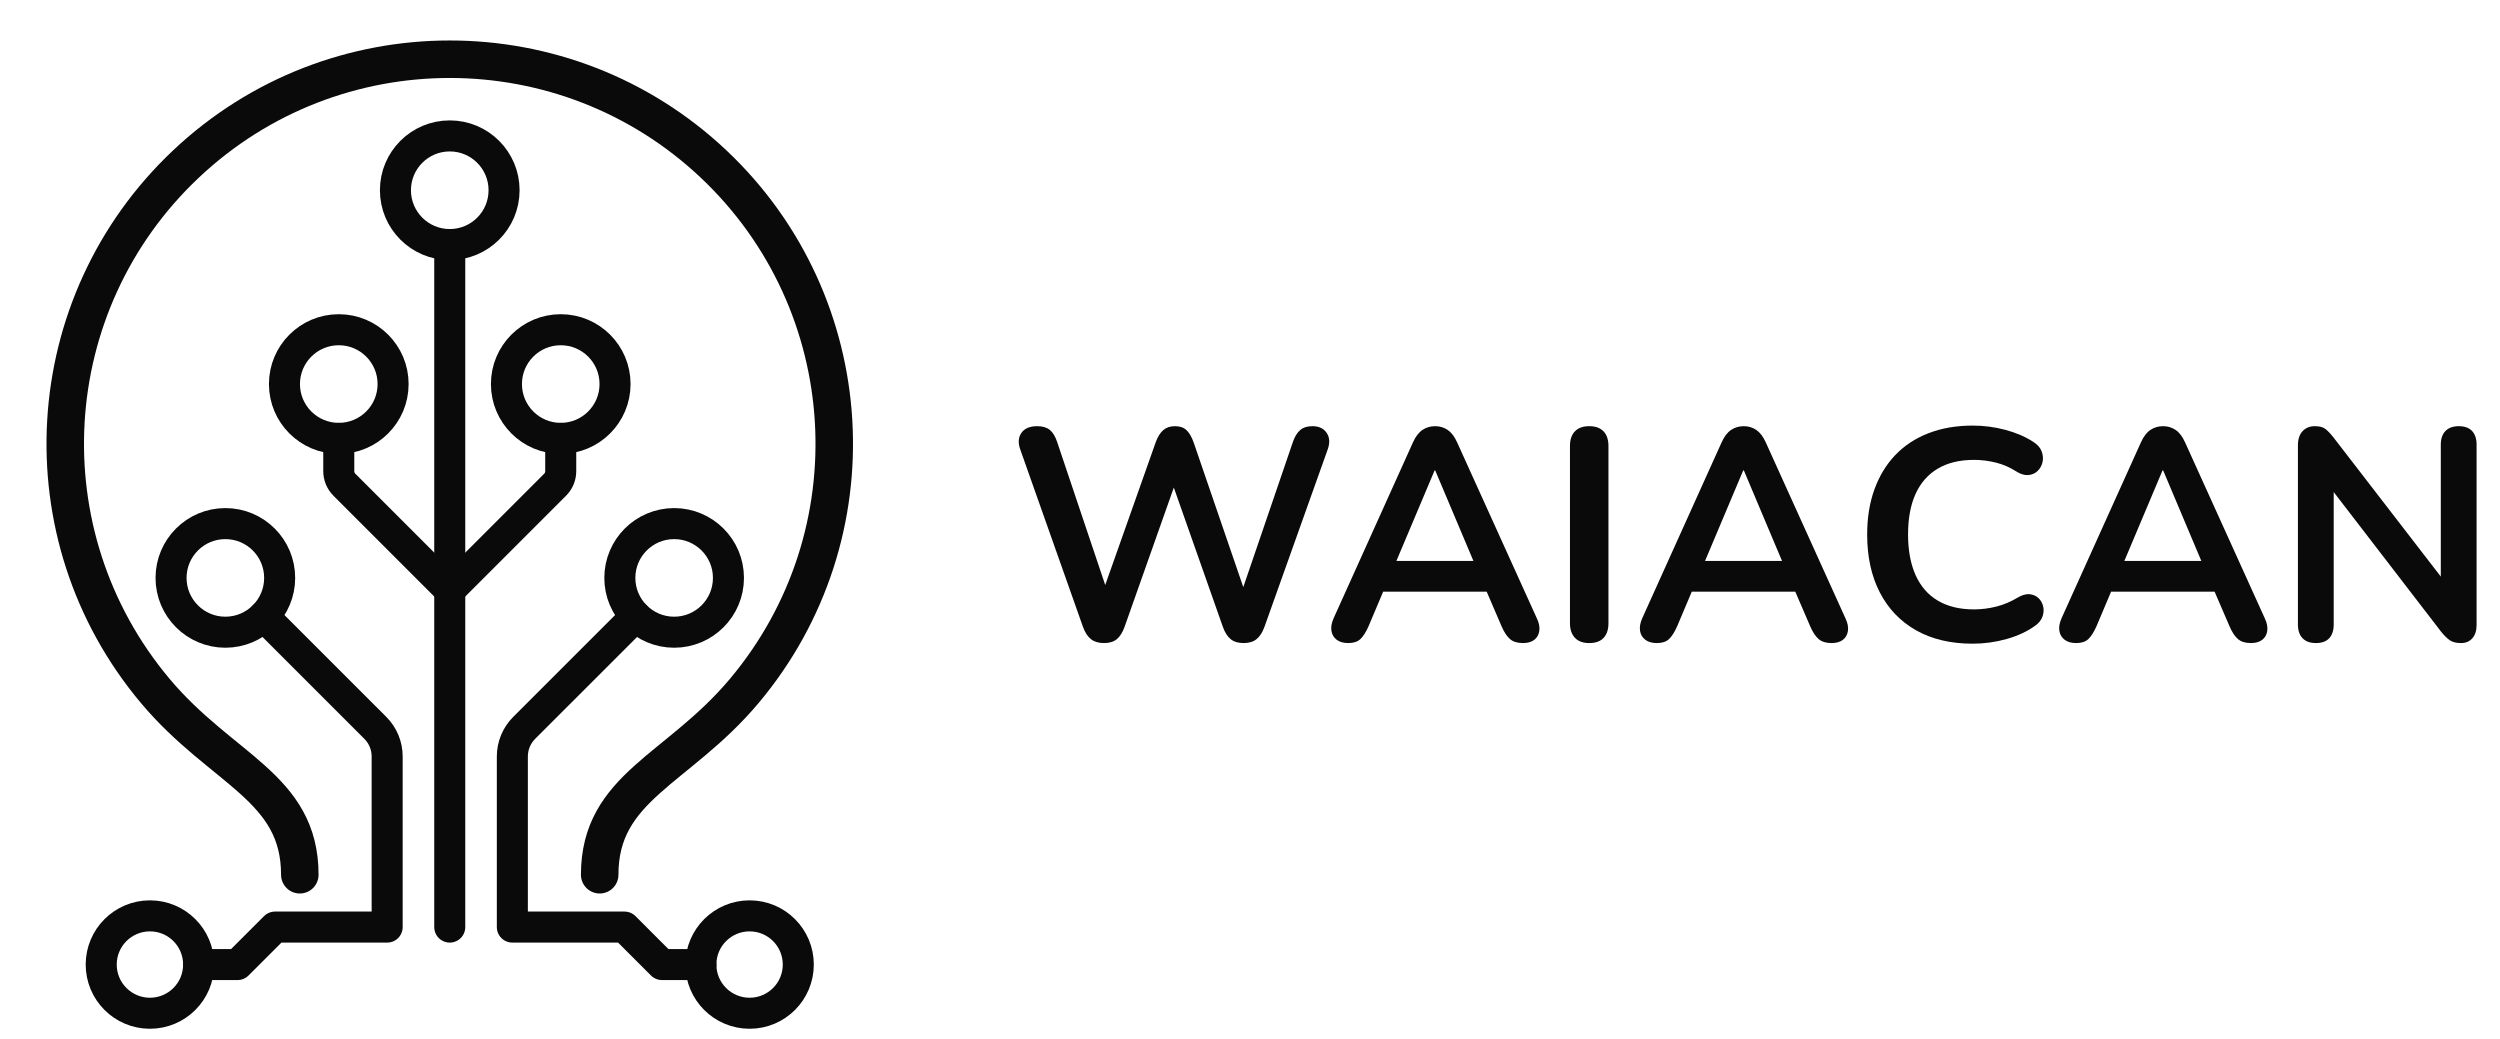
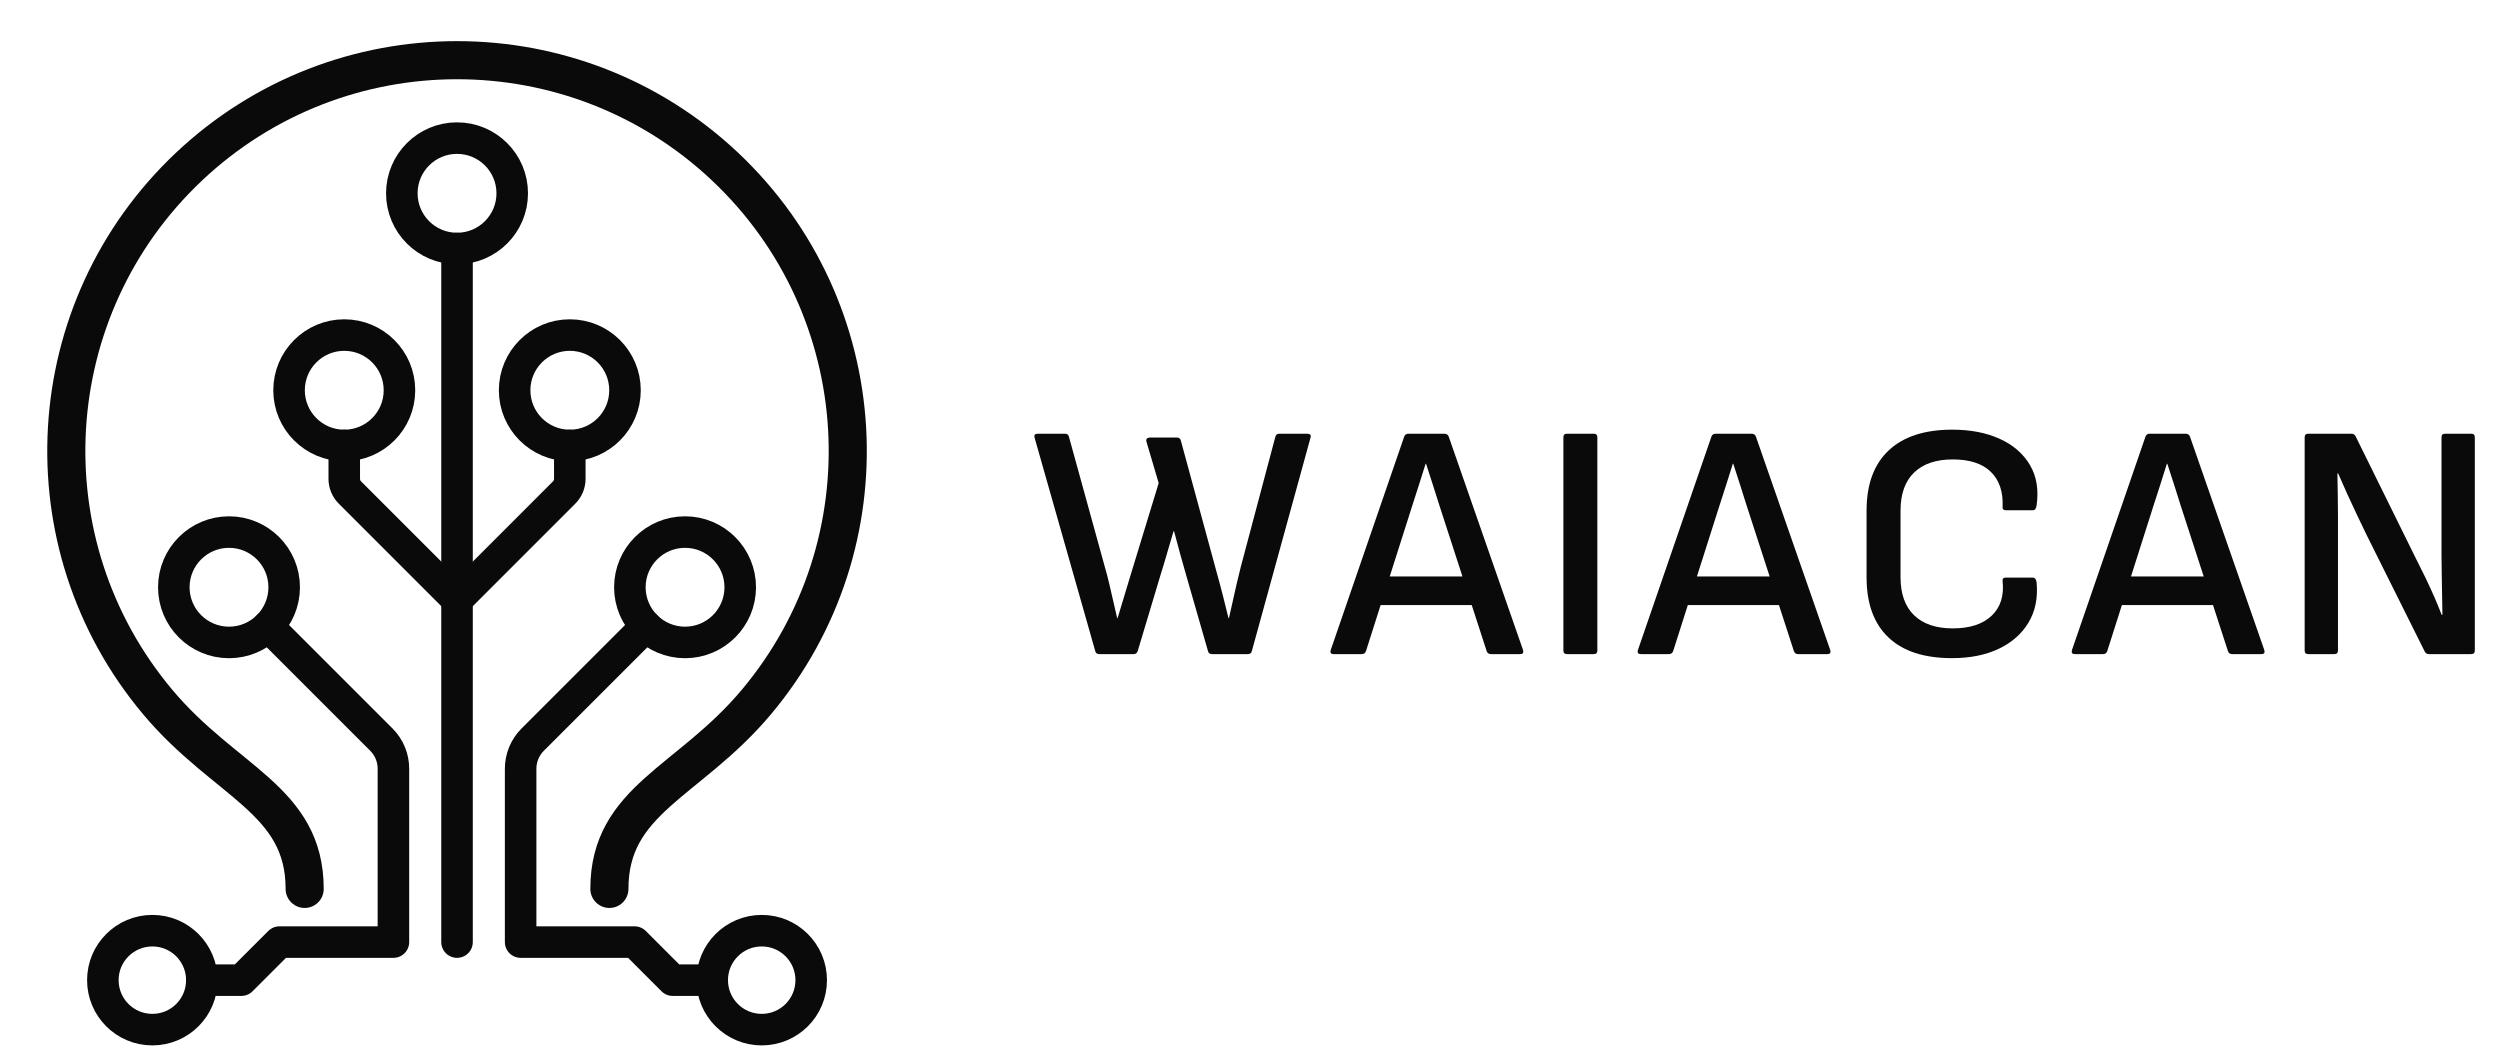
- <svg xmlns="http://www.w3.org/2000/svg" viewBox="30 30 804 334" width="804" height="334">
+ <svg xmlns="http://www.w3.org/2000/svg" viewBox="30 30 791.2 334" width="791.2" height="334">
  <path d="M 126.42 311.32 C 126.42 283.05 101.29 277.67 79.92 252.19 C 37.81 202.01 42.14 127.71 89.79 82.76 C 137.43 37.81 211.86 37.81 259.50 82.76 C 307.14 127.71 311.47 202.01 269.37 252.19 C 247.99 277.67 222.86 283.05 222.86 311.32" fill="none" stroke="#0A0A0A" stroke-width="12.06" stroke-linecap="round" stroke-linejoin="round" />
  <path d="M 174.64 328.15 L 174.64 108.65" fill="none" stroke="#0A0A0A" stroke-width="9.98" stroke-linecap="round" stroke-linejoin="round" />
  <path d="M 93.88 340.20 L 106.39 340.20 L 118.45 328.15 L 154.51 328.15 L 154.51 273.27 C 154.51 269.83 153.15 266.53 150.71 264.09 L 114.83 228.21" fill="none" stroke="#0A0A0A" stroke-width="9.98" stroke-linecap="round" stroke-linejoin="round" />
  <path d="M 255.40 340.20 L 242.89 340.20 L 230.84 328.15 L 194.77 328.15 L 194.77 273.27 C 194.77 269.83 196.14 266.53 198.57 264.09 L 234.46 228.21" fill="none" stroke="#0A0A0A" stroke-width="9.98" stroke-linecap="round" stroke-linejoin="round" />
  <path d="M 138.95 170.98 L 138.95 181.53 C 138.95 183.16 139.60 184.73 140.75 185.88 L 174.64 219.77 L 208.53 185.88 C 209.69 184.73 210.33 183.16 210.33 181.53 L 210.33 170.98" fill="none" stroke="#0A0A0A" stroke-width="9.98" stroke-linecap="round" stroke-linejoin="round" />
  <path d="M 192.11 91.18 C 192.11 81.53 184.29 73.71 174.64 73.71 C 164.99 73.71 157.17 81.53 157.17 91.18 C 157.17 100.83 164.99 108.65 174.64 108.65 C 184.29 108.65 192.11 100.83 192.11 91.18 Z" fill="none" stroke="#0A0A0A" stroke-width="9.98" stroke-linecap="round" stroke-linejoin="round" />
  <path d="M 156.42 153.51 C 156.42 143.86 148.60 136.04 138.95 136.04 C 129.30 136.04 121.48 143.86 121.48 153.51 C 121.48 163.16 129.30 170.98 138.95 170.98 C 148.60 170.98 156.42 163.16 156.42 153.51 Z" fill="none" stroke="#0A0A0A" stroke-width="9.98" stroke-linecap="round" stroke-linejoin="round" />
  <path d="M 227.80 153.51 C 227.80 143.86 219.98 136.04 210.33 136.04 C 200.69 136.04 192.87 143.86 192.87 153.51 C 192.87 163.16 200.69 170.98 210.33 170.98 C 219.98 170.98 227.80 163.16 227.80 153.51 Z" fill="none" stroke="#0A0A0A" stroke-width="9.98" stroke-linecap="round" stroke-linejoin="round" />
  <path d="M 119.94 215.86 C 119.94 206.21 112.12 198.39 102.48 198.39 C 92.83 198.39 85.01 206.21 85.01 215.86 C 85.01 225.50 92.83 233.32 102.48 233.32 C 112.12 233.32 119.94 225.50 119.94 215.86 Z" fill="none" stroke="#0A0A0A" stroke-width="9.98" stroke-linecap="round" stroke-linejoin="round" />
  <path d="M 264.27 215.86 C 264.27 206.21 256.45 198.39 246.81 198.39 C 237.16 198.39 229.34 206.21 229.34 215.86 C 229.34 225.50 237.16 233.32 246.81 233.32 C 256.45 233.32 264.27 225.50 264.27 215.86 Z" fill="none" stroke="#0A0A0A" stroke-width="9.98" stroke-linecap="round" stroke-linejoin="round" />
  <path d="M 93.88 340.20 C 93.88 331.55 86.87 324.54 78.22 324.54 C 69.57 324.54 62.55 331.55 62.55 340.20 C 62.55 348.85 69.57 355.86 78.22 355.86 C 86.87 355.86 93.88 348.85 93.88 340.20 Z" fill="none" stroke="#0A0A0A" stroke-width="9.98" stroke-linecap="round" stroke-linejoin="round" />
  <path d="M 286.73 340.20 C 286.73 331.55 279.72 324.54 271.07 324.54 C 262.42 324.54 255.40 331.55 255.40 340.20 C 255.40 348.85 262.42 355.86 271.07 355.86 C 279.72 355.86 286.73 348.85 286.73 340.20 Z" fill="none" stroke="#0A0A0A" stroke-width="9.98" stroke-linecap="round" stroke-linejoin="round" />
-   <path d="M 385.06 236.81 C 383.31 236.81 381.91 236.39 380.85 235.55 C 379.78 234.72 378.93 233.39 378.28 231.59 L 358.07 174.42 C 357.36 172.35 357.50 170.61 358.50 169.19 C 359.50 167.77 361.19 167.06 363.58 167.06 C 365.32 167.06 366.67 167.47 367.64 168.27 C 368.61 169.08 369.38 170.35 369.96 172.09 L 385.44 218.14 L 401.69 172.19 C 402.34 170.45 403.14 169.16 404.11 168.32 C 405.08 167.48 406.34 167.06 407.89 167.06 C 409.43 167.06 410.66 167.48 411.56 168.32 C 412.46 169.16 413.24 170.48 413.88 172.29 L 429.84 218.82 L 445.81 172.09 C 446.39 170.42 447.16 169.16 448.13 168.32 C 449.10 167.48 450.42 167.06 452.09 167.06 C 454.16 167.06 455.67 167.77 456.64 169.19 C 457.61 170.61 457.74 172.35 457.03 174.42 L 436.62 231.68 C 435.97 233.43 435.13 234.72 434.10 235.55 C 433.07 236.39 431.68 236.81 429.94 236.81 C 428.20 236.81 426.81 236.39 425.78 235.55 C 424.75 234.72 423.91 233.39 423.27 231.59 L 407.50 186.80 L 391.63 231.68 C 390.99 233.43 390.17 234.72 389.17 235.55 C 388.17 236.39 386.80 236.81 385.06 236.81 Z" fill="#0A0A0A" />
-   <path d="M 463.61 236.81 C 462.06 236.81 460.82 236.46 459.88 235.75 C 458.95 235.04 458.38 234.09 458.19 232.89 C 458.00 231.70 458.22 230.36 458.87 228.88 L 484.40 172.29 C 485.24 170.42 486.26 169.08 487.45 168.27 C 488.64 167.47 490.02 167.06 491.56 167.06 C 493.05 167.06 494.38 167.47 495.58 168.27 C 496.77 169.08 497.79 170.42 498.62 172.29 L 524.26 228.88 C 524.97 230.36 525.23 231.72 525.03 232.94 C 524.84 234.17 524.29 235.12 523.39 235.80 C 522.49 236.47 521.29 236.81 519.81 236.81 C 518.00 236.81 516.60 236.38 515.60 235.51 C 514.60 234.64 513.72 233.30 512.94 231.49 L 508.11 220.27 L 474.83 220.27 L 470.09 231.49 C 469.25 233.36 468.38 234.72 467.48 235.55 C 466.57 236.39 465.28 236.81 463.61 236.81 Z M 491.37 181.28 L 479.08 210.40 L 503.85 210.40 L 491.56 181.28 Z" fill="#0A0A0A" />
-   <path d="M 541.09 236.81 C 539.09 236.81 537.56 236.25 536.50 235.12 C 535.43 233.99 534.90 232.43 534.90 230.43 L 534.90 173.45 C 534.90 171.39 535.43 169.81 536.50 168.71 C 537.56 167.61 539.09 167.06 541.09 167.06 C 543.09 167.06 544.62 167.61 545.69 168.71 C 546.75 169.81 547.28 171.39 547.28 173.45 L 547.28 230.43 C 547.28 232.43 546.77 233.99 545.74 235.12 C 544.70 236.25 543.16 236.81 541.09 236.81 Z" fill="#0A0A0A" />
-   <path d="M 562.86 236.81 C 561.31 236.81 560.07 236.46 559.13 235.75 C 558.20 235.04 557.63 234.09 557.44 232.89 C 557.25 231.70 557.47 230.36 558.12 228.88 L 583.66 172.29 C 584.50 170.42 585.51 169.08 586.70 168.27 C 587.90 167.47 589.27 167.06 590.82 167.06 C 592.30 167.06 593.64 167.47 594.83 168.27 C 596.02 169.08 597.04 170.42 597.88 172.29 L 623.51 228.88 C 624.22 230.36 624.48 231.72 624.29 232.94 C 624.09 234.17 623.55 235.12 622.64 235.80 C 621.74 236.47 620.55 236.81 619.06 236.81 C 617.26 236.81 615.85 236.38 614.86 235.51 C 613.86 234.64 612.97 233.30 612.19 231.49 L 607.36 220.27 L 574.08 220.27 L 569.34 231.49 C 568.50 233.36 567.63 234.72 566.73 235.55 C 565.83 236.39 564.54 236.81 562.86 236.81 Z M 590.62 181.28 L 578.34 210.40 L 603.10 210.40 L 590.82 181.28 Z" fill="#0A0A0A" />
-   <path d="M 664.43 237.01 C 657.34 237.01 651.26 235.57 646.20 232.70 C 641.14 229.83 637.25 225.77 634.54 220.51 C 631.83 215.26 630.48 209.05 630.48 201.89 C 630.48 196.54 631.25 191.72 632.80 187.43 C 634.35 183.14 636.57 179.46 639.47 176.40 C 642.38 173.34 645.94 170.98 650.16 169.34 C 654.39 167.69 659.14 166.87 664.43 166.87 C 667.98 166.87 671.46 167.32 674.88 168.23 C 678.30 169.13 681.30 170.42 683.88 172.09 C 685.23 172.93 686.13 173.95 686.59 175.14 C 687.04 176.33 687.13 177.50 686.88 178.62 C 686.62 179.75 686.09 180.70 685.28 181.48 C 684.47 182.25 683.47 182.69 682.28 182.78 C 681.09 182.88 679.78 182.48 678.36 181.57 C 676.36 180.29 674.20 179.35 671.88 178.77 C 669.56 178.19 667.21 177.90 664.82 177.90 C 660.24 177.90 656.37 178.83 653.21 180.70 C 650.05 182.57 647.67 185.28 646.05 188.83 C 644.44 192.38 643.63 196.73 643.63 201.89 C 643.63 206.98 644.44 211.34 646.05 214.95 C 647.67 218.56 650.05 221.30 653.21 223.17 C 656.37 225.04 660.24 225.98 664.82 225.98 C 667.27 225.98 669.69 225.67 672.08 225.06 C 674.46 224.45 676.72 223.49 678.85 222.20 C 680.27 221.37 681.54 221.00 682.67 221.09 C 683.80 221.19 684.75 221.59 685.52 222.30 C 686.30 223.01 686.81 223.90 687.07 224.96 C 687.33 226.03 687.26 227.12 686.88 228.25 C 686.49 229.38 685.72 230.36 684.55 231.20 C 681.97 233.07 678.90 234.51 675.32 235.51 C 671.74 236.51 668.11 237.01 664.43 237.01 Z" fill="#0A0A0A" />
-   <path d="M 697.71 236.81 C 696.16 236.81 694.92 236.46 693.99 235.75 C 693.05 235.04 692.49 234.09 692.29 232.89 C 692.10 231.70 692.33 230.36 692.97 228.88 L 718.51 172.29 C 719.35 170.42 720.36 169.08 721.56 168.27 C 722.75 167.47 724.12 167.06 725.67 167.06 C 727.15 167.06 728.49 167.47 729.68 168.27 C 730.88 169.08 731.89 170.42 732.73 172.29 L 758.37 228.88 C 759.07 230.36 759.33 231.72 759.14 232.94 C 758.95 234.17 758.40 235.12 757.49 235.80 C 756.59 236.47 755.40 236.81 753.92 236.81 C 752.11 236.81 750.71 236.38 749.71 235.51 C 748.71 234.64 747.82 233.30 747.05 231.49 L 742.21 220.27 L 708.93 220.27 L 704.19 231.49 C 703.35 233.36 702.48 234.72 701.58 235.55 C 700.68 236.39 699.39 236.81 697.71 236.81 Z M 725.47 181.28 L 713.19 210.40 L 737.95 210.40 L 725.67 181.28 Z" fill="#0A0A0A" />
-   <path d="M 774.81 236.81 C 772.94 236.81 771.51 236.30 770.51 235.26 C 769.51 234.23 769.01 232.75 769.01 230.81 L 769.01 173.26 C 769.01 171.26 769.51 169.72 770.51 168.66 C 771.51 167.60 772.81 167.06 774.42 167.06 C 775.91 167.06 777.02 167.34 777.76 167.89 C 778.50 168.43 779.39 169.35 780.42 170.64 L 814.96 215.43 L 814.96 172.97 C 814.96 171.10 815.46 169.64 816.46 168.61 C 817.46 167.58 818.89 167.06 820.76 167.06 C 822.63 167.06 824.05 167.58 825.02 168.61 C 825.98 169.64 826.47 171.10 826.47 172.97 L 826.47 231.01 C 826.47 232.81 826.02 234.23 825.11 235.26 C 824.21 236.30 822.99 236.81 821.44 236.81 C 819.95 236.81 818.78 236.52 817.91 235.94 C 817.04 235.36 816.09 234.43 815.05 233.14 L 780.52 188.25 L 780.52 230.81 C 780.52 232.75 780.03 234.23 779.07 235.26 C 778.10 236.30 776.68 236.81 774.81 236.81 Z" fill="#0A0A0A" />
+   <path d="M377.89 237.01Q376.86 237.01 376.63 236.07L357.43 168.53Q357.08 167.26 358.46 167.26H367.02Q368.06 167.26 368.29 168.2L379.68 209.5Q380.44 212.1 381.08 214.87Q381.71 217.65 382.35 220.36Q382.99 223.07 383.56 225.63H383.7Q384.82 221.88 385.93 218.23Q387.04 214.57 388.14 210.92L396.7 182.89L392.81 169.73Q392.67 169.15 392.97 168.81Q393.27 168.48 393.84 168.48H402.49Q403.5 168.48 403.73 169.49L415.16 211.53Q416.15 215.05 417.04 218.58Q417.93 222.1 418.8 225.63H418.94Q419.51 223.13 420.12 220.38Q420.73 217.64 421.36 214.86Q422 212.09 422.66 209.5L433.63 168.2Q433.86 167.26 434.9 167.26H443.73Q445.11 167.26 444.75 168.53L426.18 236.07Q425.95 237.01 424.94 237.01H413.58Q412.54 237.01 412.31 236.07L405.52 212.46Q404.44 208.81 403.47 205.21Q402.5 201.62 401.56 198.09H401.42Q400.37 201.53 399.36 205.06Q398.35 208.6 397.22 212.19L390.05 236.09Q389.71 237.01 388.77 237.01Z" fill="#0A0A0A" />
+   <path d="M452.06 237.01Q450.78 237.01 451.14 235.74L474.4 168.18Q474.74 167.26 475.76 167.26H487.12Q488.15 167.26 488.49 168.18L512.02 235.74Q512.37 237.01 511.12 237.01H501.86Q500.83 237.01 500.51 236.09L485.57 190.05Q484.5 186.73 483.46 183.4Q482.42 180.08 481.32 176.77H481.18Q480.16 180.01 479.12 183.29Q478.08 186.58 477.02 189.82L462.3 236.07Q461.98 237.01 460.94 237.01ZM465.14 221.49 467.47 212.43H495.04L497.5 221.49Z" fill="#0A0A0A" />
+   <path d="M525.93 237.01Q524.78 237.01 524.78 235.86V168.41Q524.78 167.26 525.93 167.26H534.38Q535.53 167.26 535.53 168.41V235.86Q535.53 237.01 534.38 237.01Z" fill="#0A0A0A" />
+   <path d="M549.28 237.01Q548.01 237.01 548.36 235.74L571.63 168.18Q571.96 167.26 572.99 167.26H584.35Q585.37 167.26 585.71 168.18L609.24 235.74Q609.6 237.01 608.34 237.01H599.08Q598.06 237.01 597.74 236.09L582.79 190.05Q581.72 186.73 580.69 183.4Q579.65 180.08 578.54 176.77H578.4Q577.39 180.01 576.35 183.29Q575.31 186.58 574.24 189.82L559.52 236.07Q559.21 237.01 558.16 237.01ZM562.36 221.49 564.7 212.43H592.27L594.73 221.49Z" fill="#0A0A0A" />
+   <path d="M647.77 238.29Q634.54 238.29 627.64 231.72Q620.73 225.16 620.73 212.69V191.63Q620.73 179.11 627.73 172.55Q634.72 165.98 647.86 165.98Q656.48 165.98 662.87 168.88Q669.26 171.78 672.43 177.16Q675.61 182.54 674.54 189.99Q674.44 190.54 674.2 191.01Q673.96 191.48 673.31 191.48H664.84Q663.61 191.48 663.79 190.31Q664.06 183.22 660.04 179.31Q656.03 175.4 648 175.4Q640.08 175.4 635.78 179.54Q631.48 183.68 631.48 191.66V212.61Q631.48 220.59 635.78 224.73Q640.08 228.87 648 228.87Q656.09 228.87 660.3 224.88Q664.51 220.9 663.79 213.96Q663.61 212.79 664.84 212.79H673.22Q674.33 212.79 674.54 214.28Q675.22 221.57 672.03 226.95Q668.85 232.33 662.6 235.31Q656.36 238.29 647.77 238.29Z" fill="#0A0A0A" />
+   <path d="M686.65 237.01Q685.38 237.01 685.73 235.74L709 168.18Q709.33 167.26 710.36 167.26H721.72Q722.74 167.26 723.08 168.18L746.61 235.74Q746.97 237.01 745.71 237.01H736.45Q735.43 237.01 735.11 236.09L720.16 190.05Q719.1 186.73 718.06 183.4Q717.02 180.08 715.91 176.77H715.77Q714.76 180.01 713.72 183.29Q712.68 186.58 711.61 189.82L696.9 236.07Q696.58 237.01 695.53 237.01ZM699.73 221.49 702.07 212.43H729.64L732.1 221.49Z" fill="#0A0A0A" />
+   <path d="M760.52 237.01Q759.38 237.01 759.38 235.86V168.41Q759.38 167.26 760.52 167.26H774.14Q775.13 167.26 775.5 168.07L794.19 205.96Q796.11 209.72 797.67 212.95Q799.22 216.19 800.47 219.06Q801.72 221.93 802.73 224.57H802.98Q802.91 221.63 802.87 218.33Q802.83 215.03 802.76 211.68Q802.69 208.33 802.69 205.48V168.41Q802.69 167.26 803.82 167.26H812.1Q813.23 167.26 813.23 168.41V235.86Q813.23 237.01 812.1 237.01H798.74Q797.75 237.01 797.38 236.2L779.05 199.43Q777.4 196.03 775.83 192.73Q774.26 189.43 772.79 186.19Q771.32 182.94 769.99 179.85H769.74Q769.79 183.32 769.86 186.68Q769.92 190.04 769.92 193.35Q769.92 196.67 769.92 200.24V235.86Q769.92 237.01 768.77 237.01Z" fill="#0A0A0A" />
</svg>
